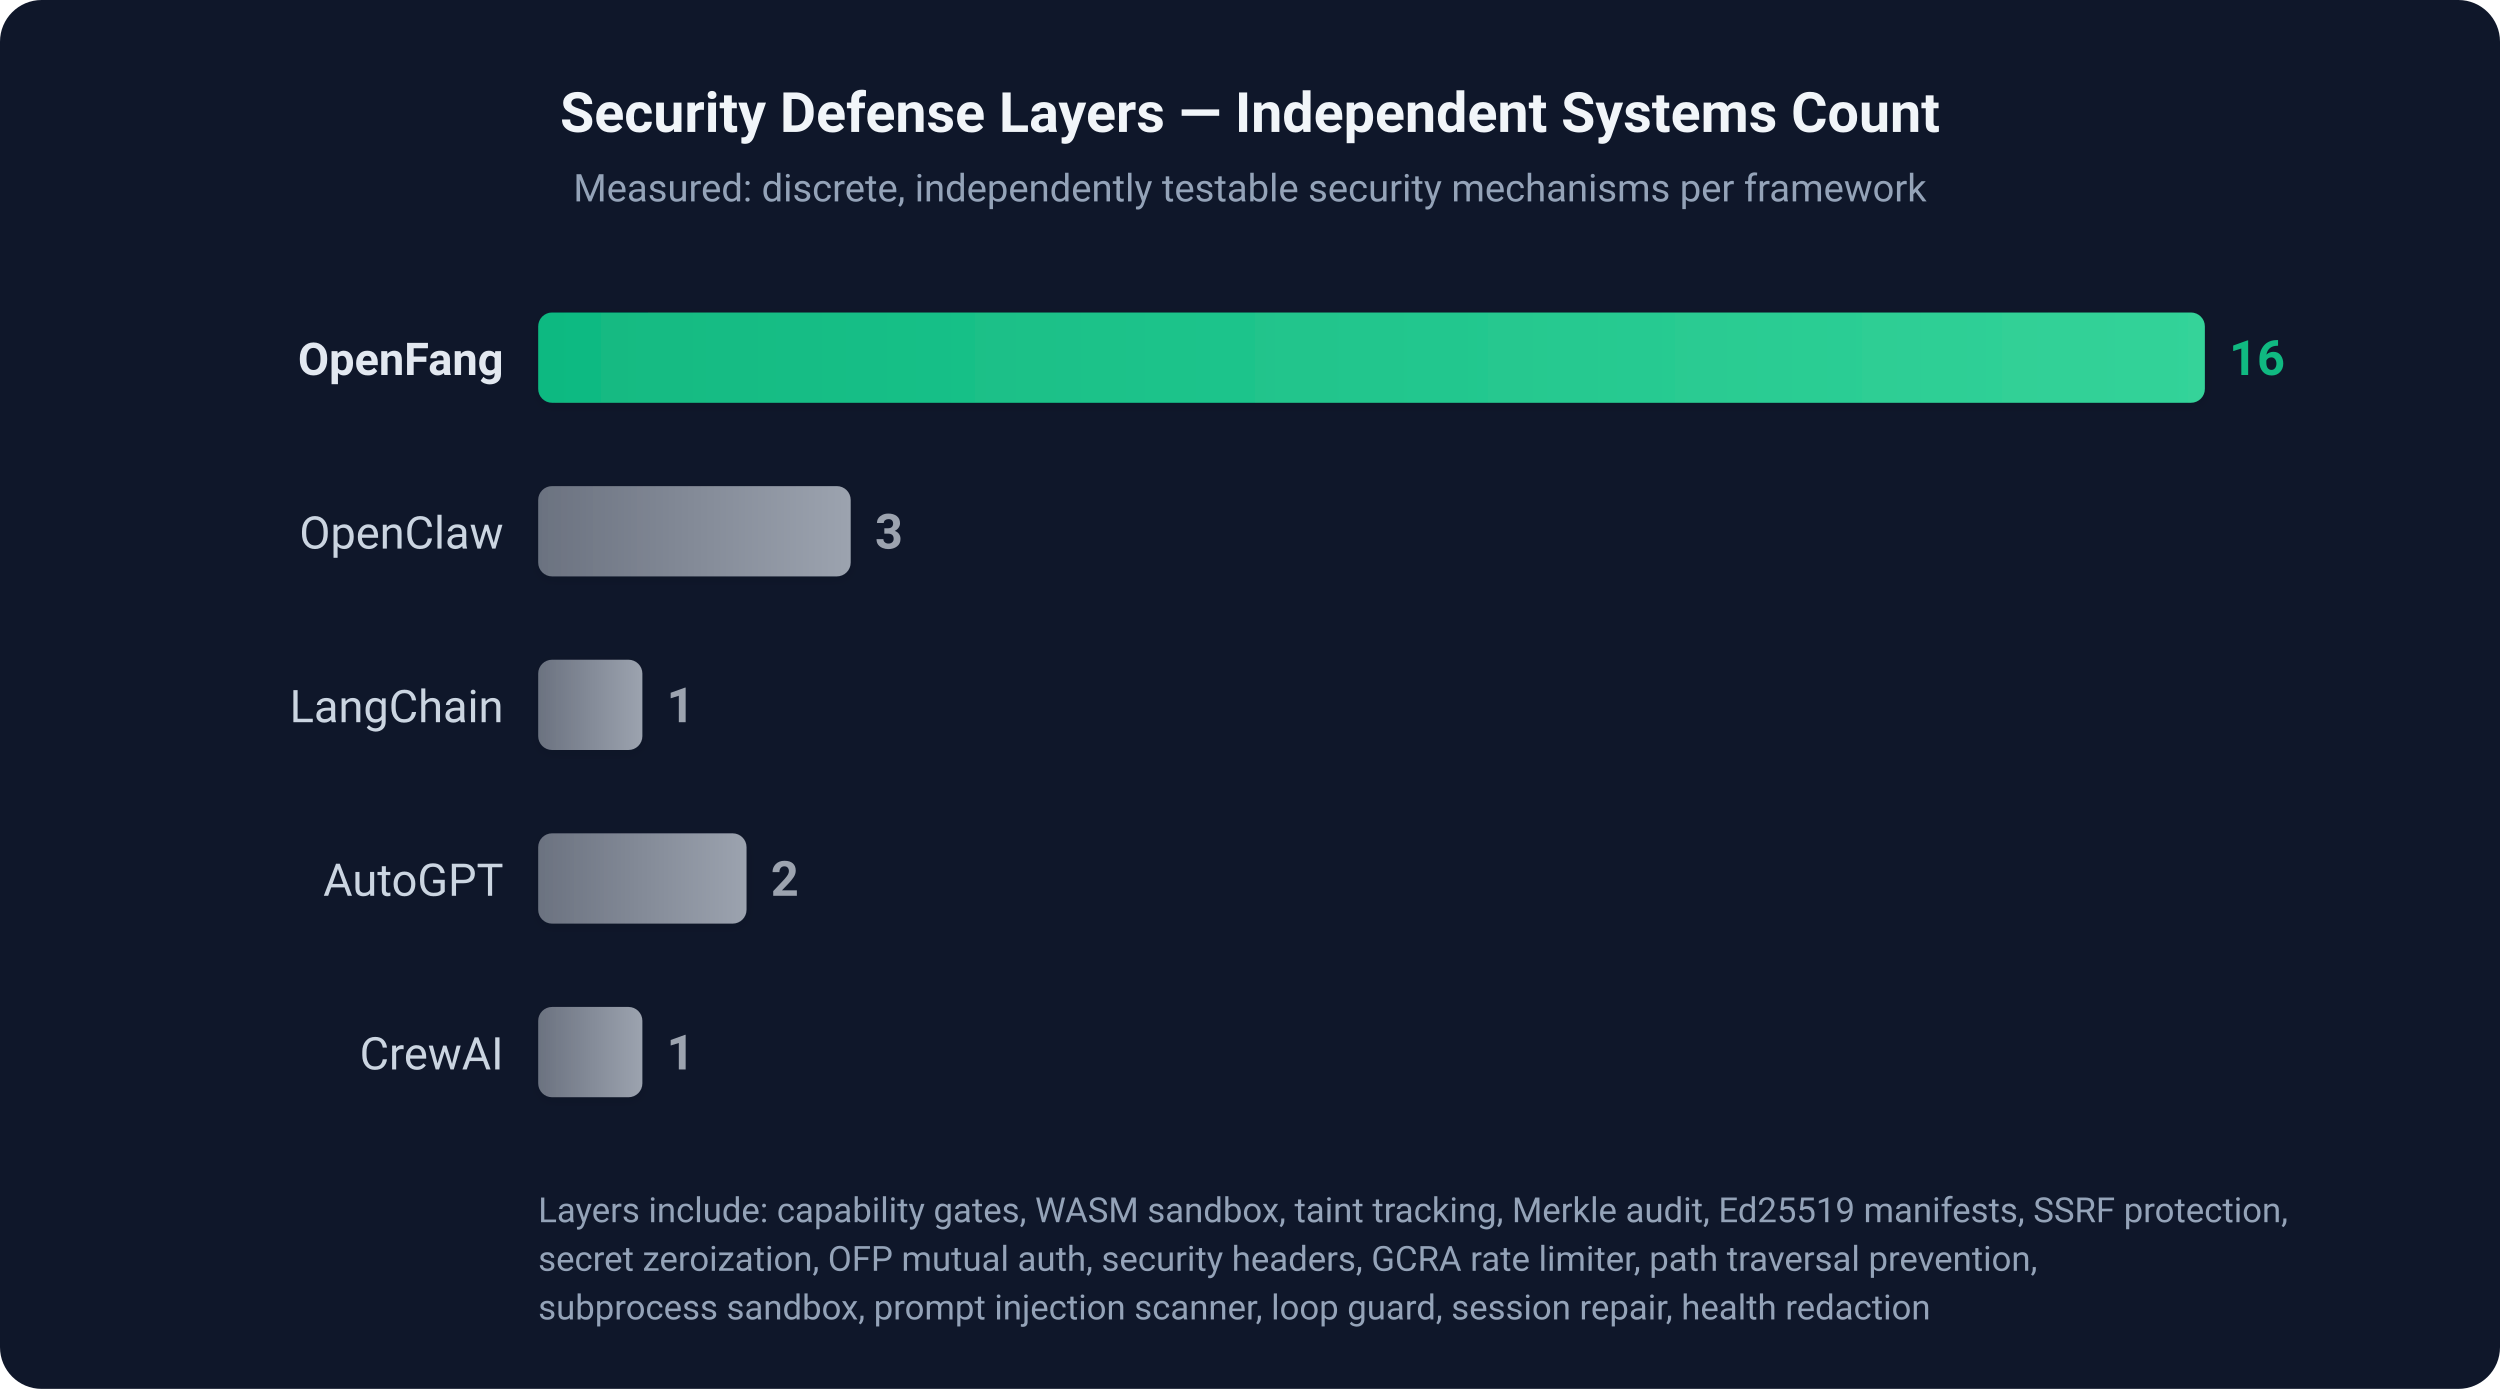
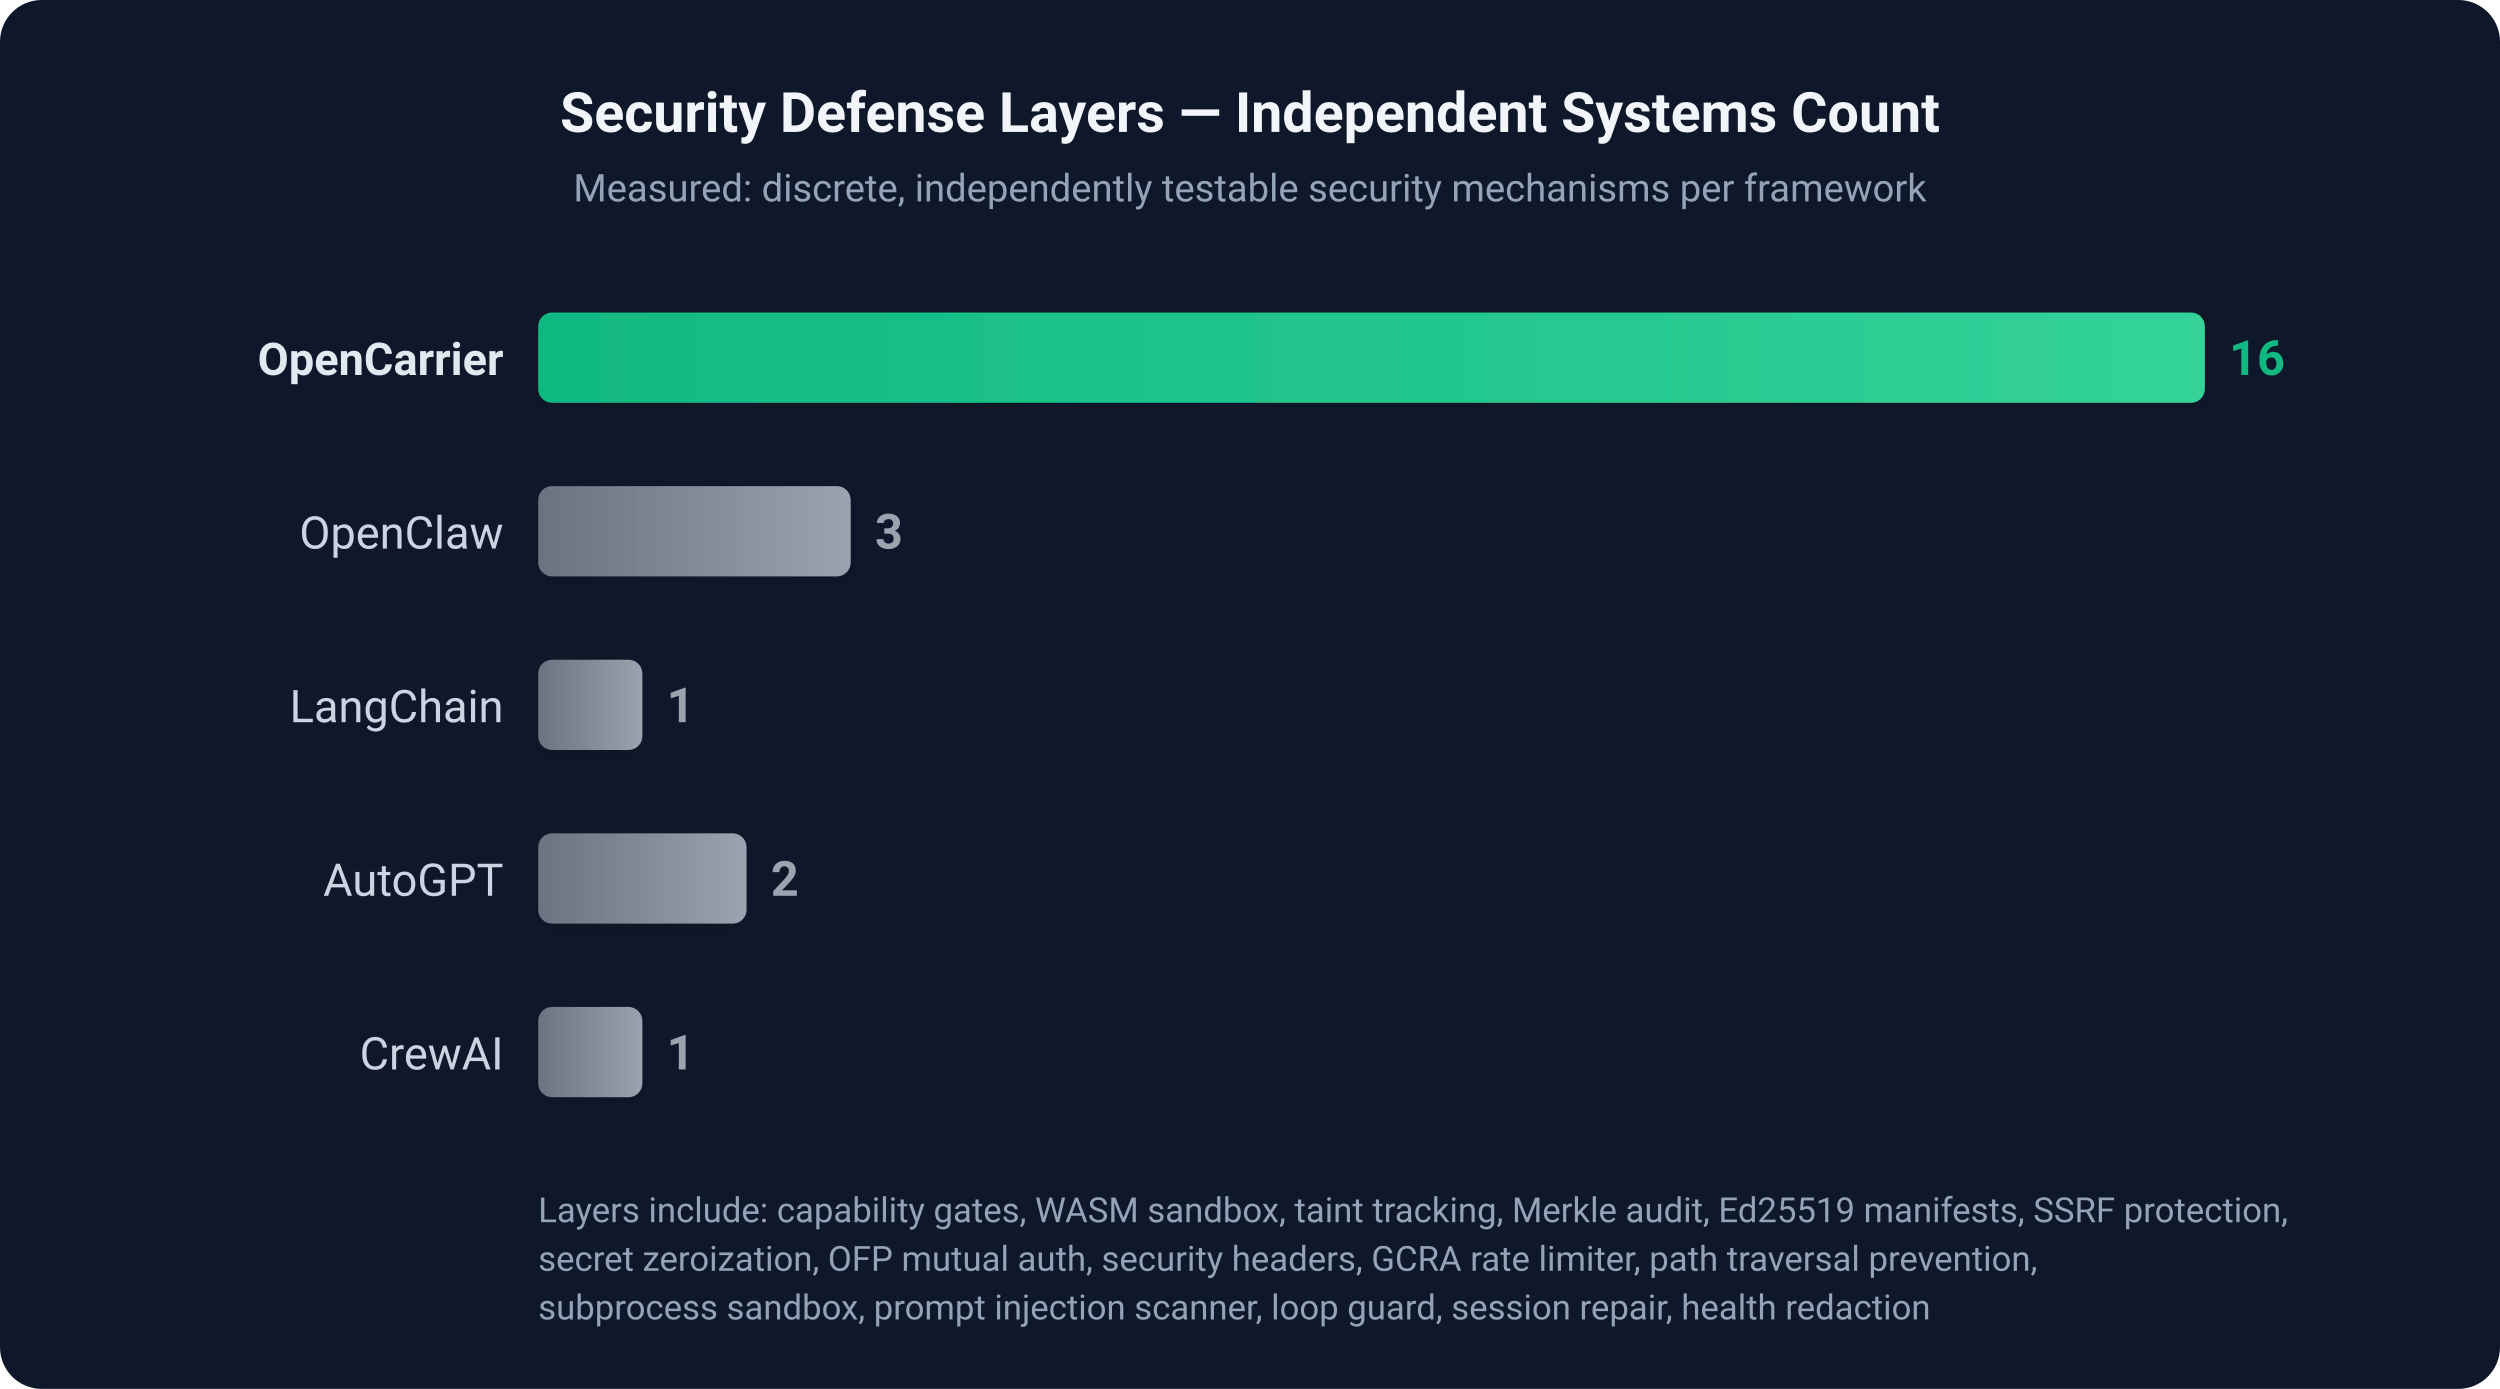
<svg xmlns="http://www.w3.org/2000/svg" viewBox="0 0 720 400" font-family="-apple-system,BlinkMacSystemFont,'Segoe UI',Roboto,Helvetica,Arial,sans-serif">
  <defs>
    <linearGradient id="sg" x1="0" y1="0" x2="1" y2="0">
      <stop offset="0%" stop-color="#10b981" />
      <stop offset="100%" stop-color="#34d399" />
    </linearGradient>
    <linearGradient id="gg" x1="0" y1="0" x2="1" y2="0">
      <stop offset="0%" stop-color="#6b7280" />
      <stop offset="100%" stop-color="#9ca3af" />
    </linearGradient>
    <filter id="ds">
      <feDropShadow dx="0" dy="1" stdDeviation="2" flood-opacity="0.1" />
    </filter>
  </defs>
  <rect width="720" height="400" rx="12" fill="#0f172a" />
  <text x="360" y="38" text-anchor="middle" fill="#f1f5f9" font-size="16" font-weight="700">Security Defense Layers — Independent Systems Count</text>
  <text x="360" y="58" text-anchor="middle" fill="#94a3b8" font-size="11">Measured: discrete, independently testable security mechanisms per framework</text>
-   <text x="145" y="108" text-anchor="end" fill="#e2e8f0" font-size="13" font-weight="600">OpenFang</text>
+   <text x="145" y="108" text-anchor="end" fill="#e2e8f0" font-size="13" font-weight="600">OpenCarrier</text>
  <text x="145" y="158" text-anchor="end" fill="#cbd5e1" font-size="13">OpenClaw</text>
  <text x="145" y="208" text-anchor="end" fill="#cbd5e1" font-size="13">LangChain</text>
  <text x="145" y="258" text-anchor="end" fill="#cbd5e1" font-size="13">AutoGPT</text>
  <text x="145" y="308" text-anchor="end" fill="#cbd5e1" font-size="13">CrewAI</text>
  <rect x="155" y="90" width="480" height="26" rx="4" fill="url(#sg)" filter="url(#ds)" />
  <text x="642" y="108" fill="#10b981" font-size="14" font-weight="700">16</text>
  <rect x="155" y="140" width="90" height="26" rx="4" fill="url(#gg)" filter="url(#ds)" />
  <text x="252" y="158" fill="#9ca3af" font-size="14" font-weight="600">3</text>
  <rect x="155" y="190" width="30" height="26" rx="4" fill="url(#gg)" filter="url(#ds)" />
  <text x="192" y="208" fill="#9ca3af" font-size="14" font-weight="600">1</text>
  <rect x="155" y="240" width="60" height="26" rx="4" fill="url(#gg)" filter="url(#ds)" />
  <text x="222" y="258" fill="#9ca3af" font-size="14" font-weight="600">2</text>
  <rect x="155" y="290" width="30" height="26" rx="4" fill="url(#gg)" filter="url(#ds)" />
  <text x="192" y="308" fill="#9ca3af" font-size="14" font-weight="600">1</text>
  <text x="155" y="352" fill="#94a3b8" font-size="10">Layers include: capability gates, WASM sandbox, taint tracking, Merkle audit, Ed25519 manifests, SSRF protection,</text>
  <text x="155" y="366" fill="#94a3b8" font-size="10">secret zeroization, OFP mutual auth, security headers, GCRA rate limiter, path traversal prevention,</text>
  <text x="155" y="380" fill="#94a3b8" font-size="10">subprocess sandbox, prompt injection scanner, loop guard, session repair, health redaction</text>
</svg>
